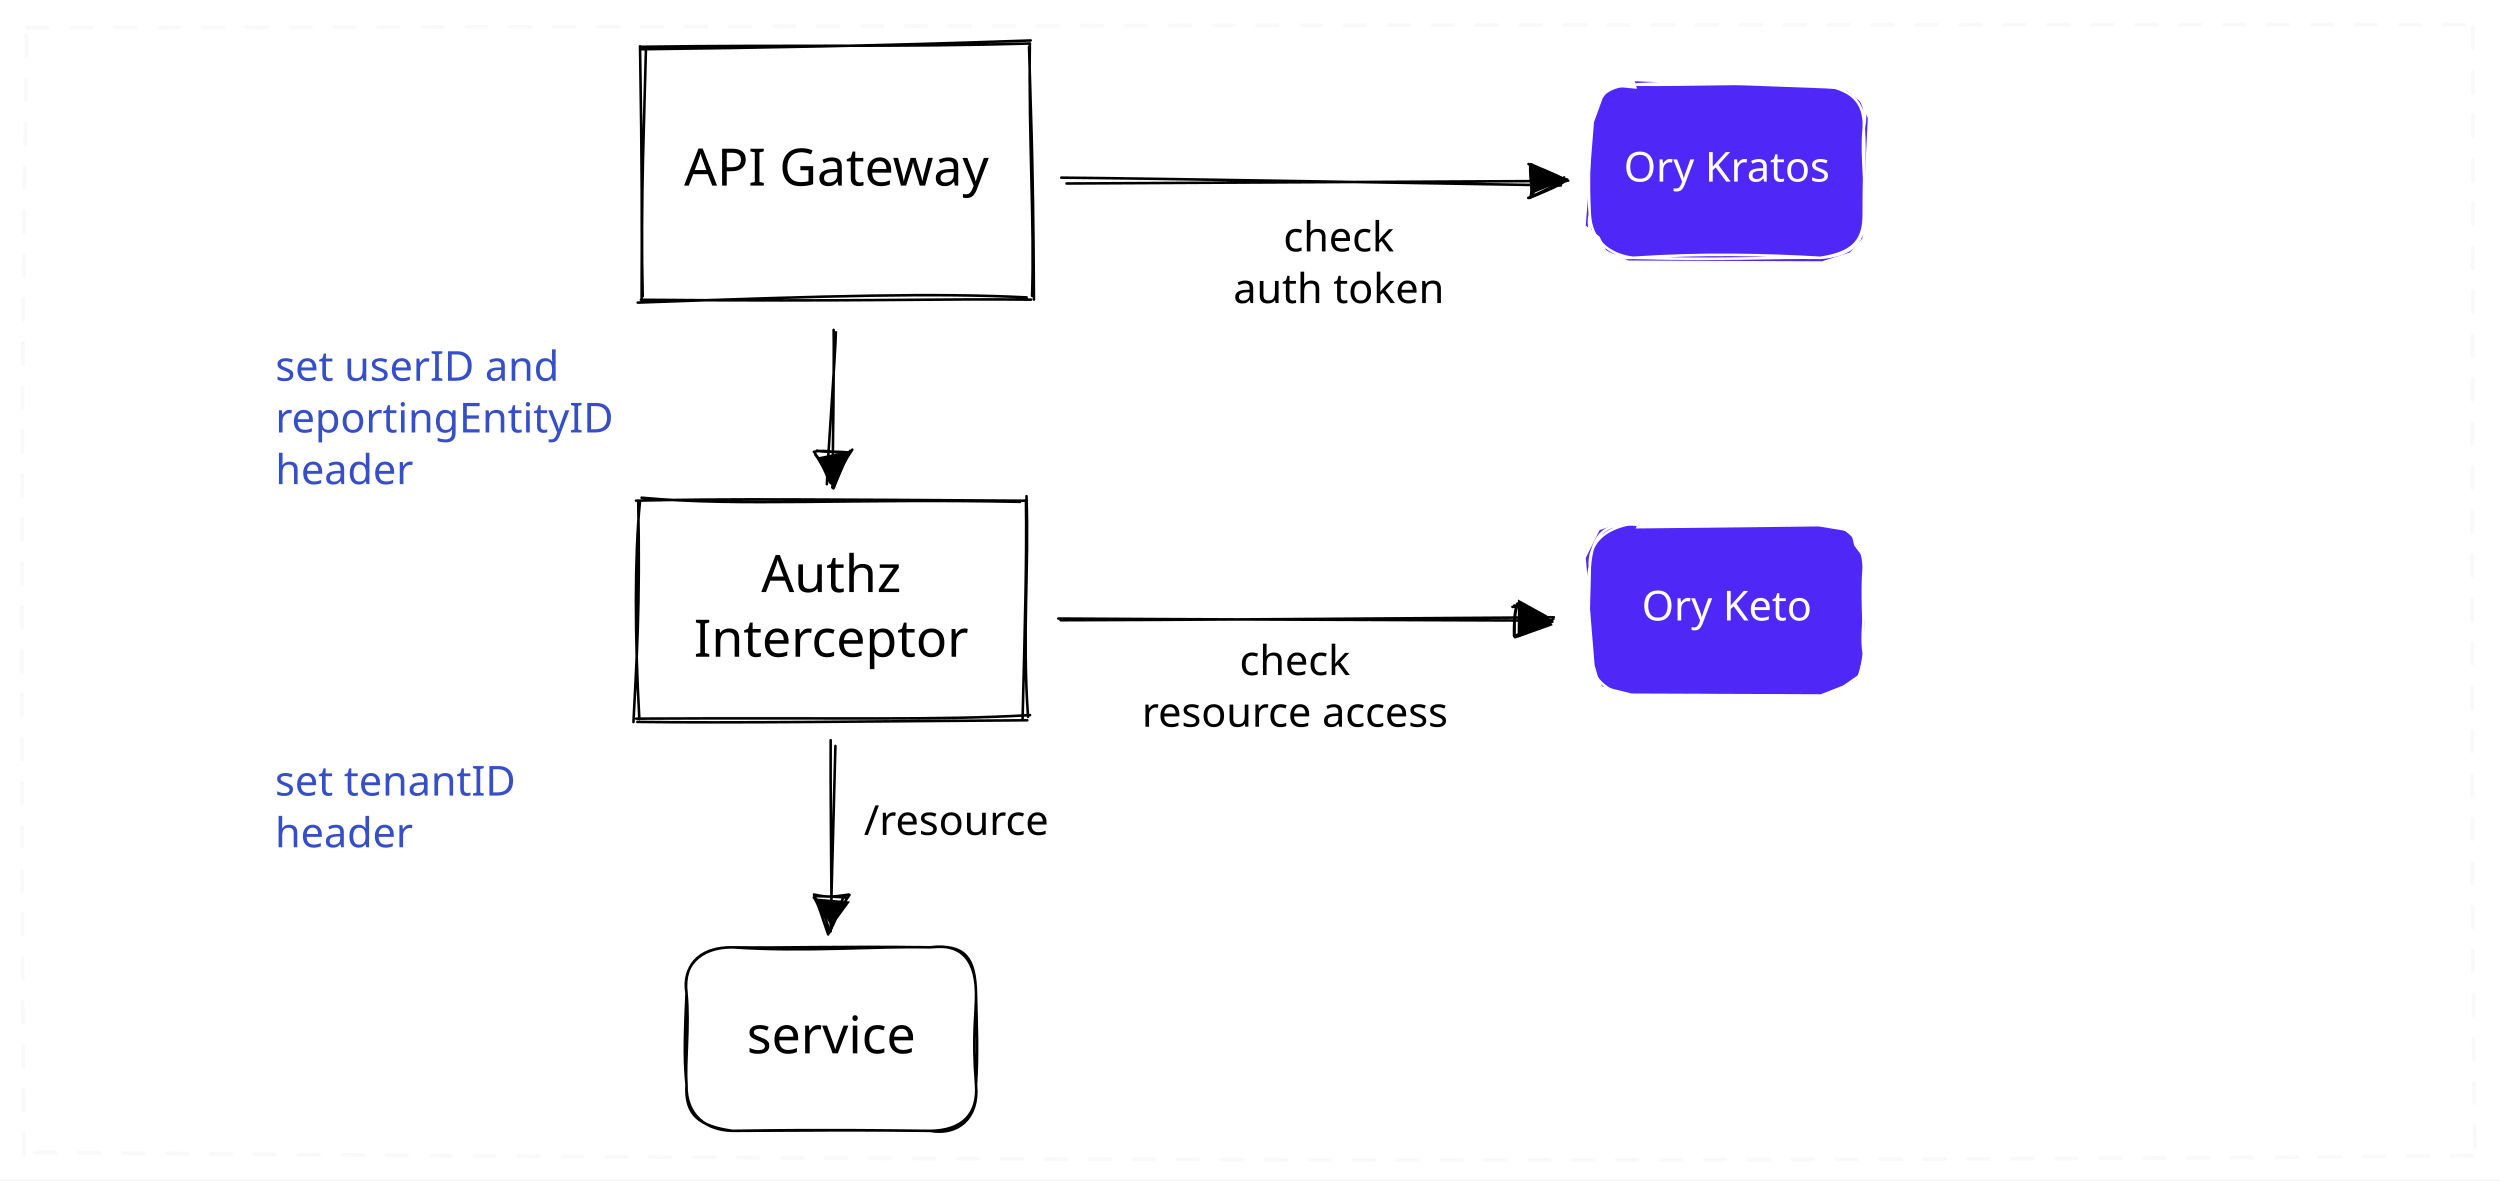
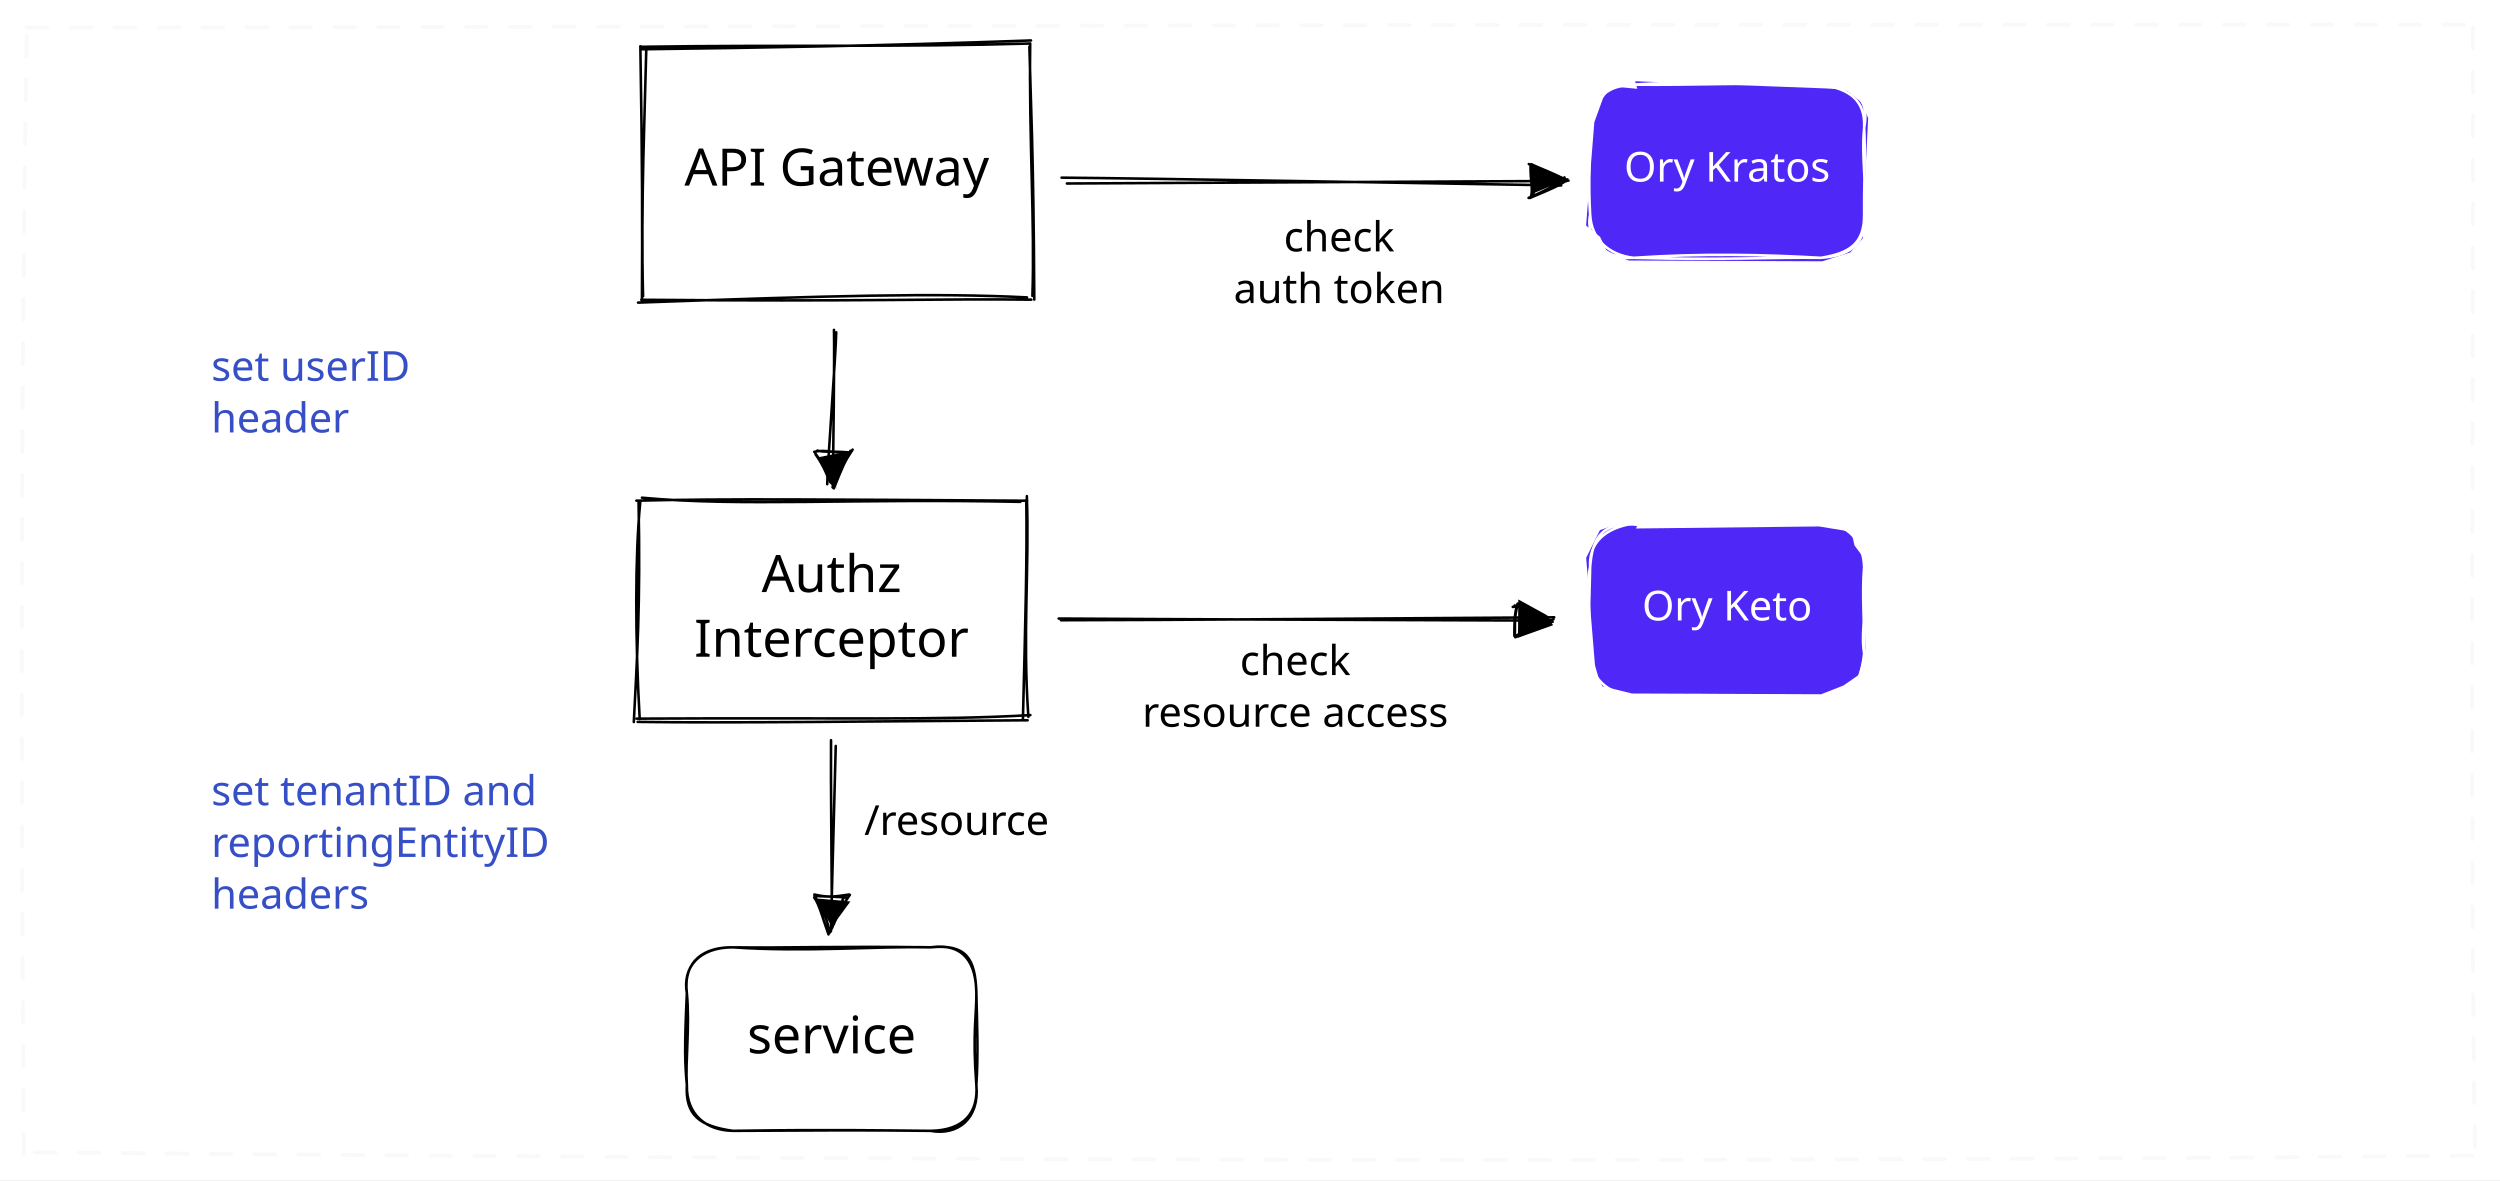
<svg xmlns="http://www.w3.org/2000/svg" version="1.1" viewBox="0 0 967.184 456.531" width="1934.367" height="913.063">
  
-   eyJ2ZXJzaW9uIjoiMSIsImVuY29kaW5nIjoiYnN0cmluZyIsImNvbXByZXNzZWQiOnRydWUsImVuY29kZWQiOiJ4nN1cXGtX2lpcdTAwMTP+7q9g+X6t6b5fzjfUXtDWS73Vvj2rK0KAXGIkNFx0onb1v59JRFx1MDAxMsiFgECxOacq2TvZk73nmXlm9oRfW5XKdvDQt7b/qWxb93Wzazc8c7j9Jjx/Z3m+7TrQRKLPvjvw6lHPdlx1MDAxMPT9f96+Nft9o2VcdTAwMDc3rtsx6m7v6TKra/UsJ/Ch4//hc6XyK/qZXHUwMDE4yLPqgem0ulZ0QdSUXHUwMDE4i0g6ffrIdaKBsVx1MDAxNFx1MDAxMlx1MDAxMaW0XHUwMDFl97D9fVx1MDAxODCwXHUwMDFh0Nw0u75cdTAwMTW3hKe2ZePqcr89QN5+k397j9m71u3Ft3jcpt3tnlx1MDAwNVx1MDAwZt1ILt+Fx4/b/MBzO9aV3Vxi2uHYU+fHVzVMv20lLvPcQavtWL4/cZHbN+t28Fx1MDAxMJ5DaHz2aVx1MDAxNv6pxGfuwymQ1EBcblx1MDAwYsRcdTAwMTCiXHUwMDFhXHQqxs3hXHJcYtVcdTAwMDZjXHUwMDFjIUlcdCNYXHQ2Jdqe23W9ULT/NXX4XyzbjVnvtEBAp5HoXHUwMDEzXHUwMDFkcZ/h6IE1k1x1MDAwNlaUayqZhkOOe7Qtu9VcdTAwMGWgXHUwMDBio8LgXHUwMDE0XHUwMDEzkCU6cNzHt6IlwZJcdTAwMTB4YI75uCVcdTAwMWO/X2tE+vHv9KS2Ta8/mrttP/yQkD1cdTAwMTT7XUK54otcdTAwMDf9hvmkXHUwMDAyWEhOtIJJQ5yM27u204FGZ9DtxufceifWmujs7zdcdTAwMGLoK2YyT12V5lRcbsp5aW3t8svDk4PeXHUwMDAxPI5/0PHrt+f7XHUwMDBmXHUwMDE3OdraNuvtgWfNra9TWv5ydeVcdTAwMThcdTAwMWJYXGIkXHUwMDA1/MBcXFx1MDAxMD6prkxcdTAwMTiSw8Gw1qCukueq65NcdTAwMTZcdTAwMTWqa+CZjt83PVCCtMpijtNKqlVKKTmhXHUwMDAwLqbo8pVy1Fx1MDAxMGvRhCZcdTAwMDXWfSx2Yt3PrE9H1Vx1MDAwZdNnV++vT2qDvVx1MDAxZjuPXHUwMDA3XHUwMDE32+N+v99k3/bpYlGTtnMyOKH8+uzW4110/dg9nVx1MDAxY+V5fNPz3GHZ+9qff3pXnUebf+5cXLXOL6tnPf5wXe6+o79cblx1MDAxMFxualx1MDAwMmuwLIROzGtcdTAwMTKchOSBk3GBKeFcXJZcdTAwMDZn9lwibTw4lSGS4JzEpqJcdTAwMDZZXHUwMDEzNlx1MDAxM15sjM2EqVx1MDAxOGFTUyxcdTAwMTWlXGYvXHUwMDFmmsvUxnjVXSc4s1x1MDAxZsOJJ2ji7HuzZ3dcdTAwMWYmXHUwMDE2LlJTkLR6Uqt8XHUwMDAwXHSG5kNyQn1cdTAwMGJcdTAwMDaOeI6auKTatVuhNm/X4VEsb0LRXHUwMDAzXHUwMDFiSNu4Q89uNJJuqlx1MDAwZXKYcE+vVsa9uJ7dslx1MDAxZLN7niHm4lx1MDAwZZJQlIdBrIFcdTAwMWVoLVx1MDAxMmZ7XHUwMDE2XGK/tXT30Vxmflxc7l1cdTAwMWa6d7WeeLh1r5bK55ZcdTAwMGVBJZWBKVXAkrRcdTAwMTQpXGJcblx1MDAwMjRLXHUwMDAzjdBsXHUwMDA2XHUwMDA0p5laXHUwMDE2m2NNopoqXHUwMDAzfihcdTAwMDN+XCLN1zBiQigmXHUwMDE2wF8kydJd4+HFsSXe1T9cXPrDr3c/a/en3ctjvVx1MDAwNte4MS5Msjz4XHUwMDAwgVFKXGJa3oVlT+Zmo0eJXCL0KG6I1aNHozR4XHUwMDEy5n5cZlx1MDAxZYKBVii0XHUwMDAyXrlq54XFxNlcdTAwMDLndew9VFx1MDAwZT0zcP1s38Umrlia75ph+Kd9V0LKQtg9wT5cdTAwMDN3PGEwp92W4FpAkCnLpyGKXHLRRlx1MDAwMk9IamiGmZBcdTAwMDCyNHPUylCCXHUwMDEx8N+UXHUwMDAy/tiLmGO+29LMQFwiXGbYXHUwMDE4TWB7XGZCbFxiiimn0MgoIVxmpT2aXHUwMDA2XHUwMDEzKSXDK/Bos0CJXHUwMDE3XHUwMDAxpVx1MDAxZphesGs7XHLbaUFj7NWeM2tluFxcXHUwMDA04/oglFx1MDAxMlx1MDAxOYhJxbTGXHUwMDFhUa6wXHUwMDEyKtGrZfYjy2VIycNcXFx1MDAxM+GjtrFj3bacxmxxiuGZXHUwMDEwZ1x1MDAwN1x1MDAxOZhcdTAwMDPtg5EkR1x1MDAxOGJcdTAwMTKcIVx1MDAwZnSiSIW5p7Q8XdNcdTAwMGb23F7PXHUwMDBlYMZPXFzbXHSmZzaawmqI7LZlNqZb4XmSbVx1MDAxMLbYU+S1XHUwMDFm3nSSs8R/VWKcRFx1MDAxZsZ///sms3e2XG5HLSnlje+1lfw9f9ibn0KliDFGXHUwMDExKU+5XHUwMDFmm8OL29PPd8RcdTAwMTe1XvX86KYzXHUwMDFj5sW9XHUwMDFiYrtkmJjEmmuSZbsoJoZcdTAwMDBcdTAwMGJcdTAwMWXmgF5cdTAwMWX15touXHUwMDE1u4c4Y5pcIlxynGBcdTAwMGUqkMhcIq6NMyxknlx1MDAxNuJcZvW2Ve98d8xB0K5cdTAwMDTwXHUwMDE4TiZ1oItSh8Dt5/GGiUeaJlx0abFcbuFWXHUwMDE45tJE0D7N08HMwXQn0o2zINe7wodfj05cdTAwMWHtM3fvkir3yHdcdTAwMDdcdTAwMGY5kNucVFx1MDAxM9KG4IhxnJlcdTAwMDdmhFx1MDAxYcDh2XJQNyNcdTAwMGacwddVKtdEkNBcdTAwMWPDz1x1MDAxNWBvbMkzotJcdTAwMWXr3dPao3fsdlxctG9/Od5H5ll2VFx1MDAxYVx1MDAwMWjcsO488KzYPPtBSop72Vx1MDAwNNfHlHlxWbv5qINq7ePVafBcInFfnLYuvC/evcJXNW1/wLfX3/rEw137erDUXFzCPPZ4IV5AXHUwMDE0nj77bKOohqBGz0NcdTAwMGKKtXhTbVx1MDAxNJFAP1x1MDAxMzZq0kQxZPA1mSicXHUwMDExzfBcdTAwMTQ7kJJcYlx1MDAwNuT9XHUwMDBmZFx1MDAxNF7KXHUwMDBl5kiHg/99/O7UQi9ft/qB62XSXHUwMDAzRieuXFxaZmGGs01lxdPSvoA1UJ6HyFA7MShcIi6fZdj/0TBbjS/Vjy27uVP72mg/npOdzWbqxclxRrGhpYrmYVx1MDAwM5Ljilx1MDAxM6EhSl5bcvxpWd9ZlmCNzz8uO1+OXHUwMDBlmkfkXu/Va6+RL2Q/yOr5wivwv1iBXHUwMDAzXHUwMDE2gIHyQUKxWmwm2jUvQjvnXHUwMDA2Wz3aJUmDPSOZz0FcdTAwMTL4x/X8YP/TrnfOZL5cdTAwMTW4a03lz3BTman8UMZCzOUn8ml+MkxcYqEwZaw86Iqt0EaCTkhiUFxu5Fx1MDAxZbCVToYxoVxmIVx1MDAwNSBOXHUwMDAz1SSY5FdcdTAwMTO+LJFcdTAwMGZCgP17rlx1MDAxNcwo1EJcdTAwMDZSSGnNYEU4QZKiVOVcdTAwMTZccjHCXHUwMDEwWVx1MDAwMJObnMsvZqCViVxcvqRcdTAwMTCnMSkxLFx1MDAxOKxbotModU7CXHJRXHUwMDE2lWWO2uZM5Vx1MDAxN8OzMpHKR1pcdE7DXHUwMDEwhUpcYiFcdTAwMTFJy0Nccia4XCJcYlx1MDAwNFx1MDAwMpGVXHUwMDEyKaleXUI/R5Wjq9NKXHUwMDFj328r+Xtu8pDYbpy2Y5hoyjFS5StNm4Mju1q9/3Ry9djZ9dqH4uHH4HLD7ZjWXHUwMDA250ixzKQ+k8JcdTAwMTBcdTAwMTgjQmZWXHUwMDAyvMiOkVJZfVx1MDAxY+6JSsb/RFx1MDAxZNua0/qV745nPb1cdTAwMWJQMev18CGyyMSfSe5nXGK3XHUwMDE4i4ClzEVcdTAwMWZcdTAwMDJGizWfo867OEe5kejjilx1MDAxYpRhQoAlXHUwMDAwVdCTyX3KpVx1MDAwMcR91Vtq2ICBw0rVsPBJQrCUQeU5WFx0jGUoQzSSSGFTSqmkXHUwMDA2iP5dLKJ0RUDot8FtgWtcIlx1MDAwMlx1MDAxNoyAm1wi4KGzXFw3XHUwMDEygi1eXHUwMDE0UJrXhFx1MDAxMlx1MDAxMSyVXHUwMDA2XHUwMDFmJjBcdTAwMTGUoXRRXHUwMDAwXHUwMDA3nlxuXHUwMDAxWUQj4GD0tVx1MDAxM4mdfHVcdTAwMGWPlFwiz0kkXG5cdTAwMTOPXFzn2jNcdTAwMDLoIDBs+a1cdTAwMDA2qO7yg529fbwjXHUwMDBmP5/3+7uafdn8rYAw8JFSg5NOb1x1MDAwNXDNXHJN48JCNSXXMndcdTAwMDIyjJhMzMNzcSFGsGhqfZW5o1x1MDAxN+ja5oHz0/p4abdcdTAwMWJ7N8eDKt17ZJuYfFxcqbivZ7NyVlx1MDAwZTZ7gkqK+1x1MDAxN+yBcpFb11x0XHUwMDFjXHUwMDBmYlxmSstcdTAwMWK+Ym3bVMPHUYHhXHUwMDEzWK3J8MV1iEUvXHUwMDA0YaVcdTAwMTGhiKJXWCBVflx1MDAwYtS3vDu7biUnc+VvXHUwMDAzzfDa0/HUs4iFqMuNn1xiz31cdTAwMTNcdTAwMGZDTM9cdMOsPO6K7dCm4lx1MDAwZVwiKMwlZcBicUi7J1x0XHUwMDA3XHUwMDE2XHUwMDA2ZzBcdTAwMTFk5YTDoERcdTAwMTOJpGSUaYiEMipcdTAwMTEkMVx1MDAxOFx1MDAwNHM6WXQ9XHUwMDAypFwiVCMl2V9cdTAwMTY9zVx1MDAxNauEpdRcbmInXHUwMDAyq1x1MDAwNlx1MDAxMbFiiX5PwYoyXlROXYzN6chcdPg6kkgo+D/KsKakXHUwMDExRm5K+PXFTHnaXHUwMDFiXHUwMDFlXHS9je+0lfw9L18oTPxoSiRVpPxcdTAwMGJYvUHrk6hcdTAwMWXeXuvO17vjNm41zlrvNzzxXHUwMDAzkVx1MDAxMGKKIVx1MDAwMH34xVxuU2aLKoOxuJb6RWYrf8s2693hdLGUhuiIXCL9V+dcXN8+5zOXu2W7aJY1XHUwMDE2ZyF0XHSWjy5KgVx1MDAxOFxizcqjq6/ZzUF7eHpx90mekVx1MDAxYnk7ZHS42eiiQoPFklx1MDAwMmtBXCJ0TeZVOaFcdTAwMDahXHUwMDA0YyF0MbyoYM26LIaXXCJ1ja1cZkaAym1qKEa4Xk29dNGXuWBcYr312lx1MDAwMOZbQSWwXHUwMDFjXHUwMDEzXFzx/ncndGtWdj1i3o5G12pcdTAwMDYrQFqmXFyLgU7l5/4wXHUwMDAzXHUwMDA2ylx1MDAxNSq/l/HhtGPe85rfutr5SchcdTAwMDfvx1x1MDAxOf+y4XtcdTAwMTkh6Fx1MDAwNFx1MDAxMVx1MDAxY1x1MDAxZVRmgI5cbmJITlx1MDAwNcJIhl+wJFdcdTAwMDM6mvGNSlwio1x1MDAwZYlcdTAwMDDhlnTd36C0ftBcciDCrO1XTKdcdTAwMTFu2vVdwI3TeudcdTAwMDSwqjOQyNePxHLCPsFza8Rmt81+/yyAeVx1MDAxZVx1MDAxM39YSrsxmqx4yO0721x1MDAxYe7mf1XX1lxi8iG2rHAhf/3e+v1cdTAwMWZcdTAwMDNLL1x1MDAxZCJ9
+   eyJ2ZXJzaW9uIjoiMSIsImVuY29kaW5nIjoiYnN0cmluZyIsImNvbXByZXNzZWQiOnRydWUsImVuY29kZWQiOiJ4nN1cXGtX2lpcdTAwMTP+7q9g+X6t6b5fzjfUXtDWS1WofXtWV4RcdTAwMDBcdTAwMTFIaFx1MDAxMrx19b+fSURcdTAwMTLIhYBgsTmnKtk72ZO955l5ZvaEX1uVynZwP7S2/6lsW3dNs2+3PPN2+014/sbyfNt1oIlEn3135DWjnt0gXHUwMDE4+v+8fWtcdTAwMGWHRsdcdTAwMGWuXFy3ZzTdweNlVt9cdTAwMWFYTuBDx//D50rlV/QzMZBnNVx1MDAwM9Pp9K3ogqgpMVx1MDAxNlFq9vSR60RcdTAwMDMzwbnEQtNJXHUwMDA329+H8Vx1MDAwMqtcdTAwMDWtbbPvW3FLeGpbtlx1MDAxYfX97lxieftt/u09Zu8611x1MDAxN9/iYdt2v39cdTAwMTbc9yOxfFx1MDAxN54+bvNcdTAwMDPP7VlccrtcdTAwMTV0oVx1MDAxNc+cn1xc1TL9rpW4zHNHna5j+f7URe7QbNrBfXhcdTAwMGWhydnHSfinXHUwMDEyn7lcdTAwMGJnQFx1MDAxMkMzJTXmiGokqJg0hzcgVFx1MDAxYoxxhCQljGAl2Ixoe27f9ULR/tfW4X+xbFdms9dcdTAwMDFcdTAwMDGdVqJPdMR9bsdcdTAwMGasmTSwolxcU8k0XHUwMDFjctKja9mdblx1MDAxMC5cdTAwMDdcdTAwMTVcdTAwMDanmIAs0YHjPr5cdTAwMTUtXHSWhMBcdTAwMDNzzCct4fjDWitSj39nJ7VresPx3G374YeE7KHY71x1MDAxMrpcdTAwMTVfPFx1MDAxYbbMR1x1MDAxNcBCclxu42mQiUza+7bTg0Zn1O/H59xmL9aa6OzvN0uoK2YyT1uV5lRcbsp5aW3t8/rhycHgXHUwMDAwXHUwMDFlxz/o+c3r8/37i1x1MDAxY23tms3uyLNcdTAwMTbW11x1MDAxOS1/vrpyjFxyLFx1MDAwNJJcdTAwMDJ+YC5cYp9WVyZcZsnhYFhrUFfJc9X1UYtcbtU18EzHXHUwMDFmmlx1MDAxZShBWmUxx2kl1SqllJxQgVx1MDAxOFN09Uo5boi1aEqTXHUwMDAy6y5cdTAwMTY7se5n1qejao/ps8b7y5PaaO/HzsPBxfak3+832bd9vFjUpO2cjE4ovzy79nhcdTAwMWZdPvRPp0d5XHUwMDFh3/Q897bsfe3PP71G78Hmn3uNznm9ejbg95fl7jv+K1x1MDAwZqFEK1BcdTAwMTNYg1UhdGpek+AkJFx1MDAwZpyMXHUwMDBiTFx0uJPS4MxepI1cdTAwMDenMkRcdTAwMTKc09hU1CAvhM2EXHUwMDE3m2AzYSrG2NRcdTAwMTRLRSnDq4fmKrUxXnXXXHTO7Idw4lx0mjr73lx1MDAxY9j9+6mFi9RcdTAwMTQkrZ7UKlx1MDAxZkCCW/M+OaG+XHUwMDA1XHUwMDAzh3fCauqSat/uhNq83YRHsbwpRVx1MDAwZmzgbJNcdTAwMGVcdTAwMDO71Uq6qSbIYcI9vVpcdTAwMTn34np2x3bM/nmGmMs7SEJRXHUwMDFlXHUwMDA2sVx1MDAwNnqgtUiY7Xkg/NbR/Vx1MDAwNzP4Ud+7PHRvalx1MDAwM3F/7TZWyudWXHUwMDBlQSWVgSlVwJK0XHUwMDE0KVxiXG5cdTAwMDI0S1x1MDAwM43QbFx1MDAwZVx1MDAwNGeZWlx1MDAxNptjbaLaKlx1MDAwM34oXHUwMDAzflwizdcwYkIoJpbAXyTJyl3j4cWxJd41P9T92683P2t3p/36sX5cdTAwMDHXuDEuTLI8+Fx1MDAwMIFRSlxiWt6FZU/mZqNHiVwi9ChuiPWjR6M0eFx1MDAxMuZ+XHUwMDAyXHUwMDFlgoFWKLRcdTAwMDZeuW7nhcXU2Vx1MDAwMud17N1XXHUwMDBlPTNw/WzfxaauWJnvmmP4Z31XQspC2D3CPlx1MDAwM3c8YTBn3ZbgWmilpS5ccrxiQ7SRwFx1MDAxM5JcdTAwMWGaYSYkgCzNXHUwMDFjtTKUYFx1MDAwNPw3pYA/9izmmO+2NDOQXGJcdTAwMDM2Rlx1MDAxM9iegFx1MDAxMFx1MDAxYoJiyik0MkpcYkNpj6bBRErJ8Fx1MDAxYTzaPFDiZUDpXHUwMDA3plx1MDAxN+zaTst2OtBcdTAwMTh7tafEWlx1MDAxOS5cdTAwMTfBuDlcbqVEXHUwMDA2YlIxrbFGlCushEr06pjDyHJcdTAwMTlS8jDXRPi4beJYty2nNV+cYngmxNlBXHUwMDA25kD7YCTJXHUwMDExhphcdTAwMDRnyFx1MDAwM50oUmHuKS1P3/SDPXcwsFx1MDAwM5jxXHUwMDEz13aC2ZmNprBcdTAwMWFcIrtrma3ZVnieZFx1MDAxYoQt9lxmeVx1MDAxZIY3neYs8V+VXHUwMDE4J9GHyd//vsnsna3CUUtKeeN7bSV/L1x1MDAxZfbS2bNcdTAwMTPbRVx1MDAxMWOMXCJSnnI/tG8vrk8/31x1MDAxMF/UXHUwMDA21fOjq97tbV7cuyG2S4aJSay5Jlm2i2JiXGKw4GFcdTAwMGXo+VFvru1SsXuIM6Yp0sBcdOagXHUwMDAyiSzii3GGpczTUpyh2bWave+OOVxuupVcdTAwMDBcdTAwMWXDyaRcdTAwMGV0WepcdTAwMTC4wzzeMPVIsyQhLVYh3Fxuw1xcivN3LcDMwXSr8rtcdTAwMTaDXHUwMDA2Pvx6dNLqnrl7darcI99cdTAwMWTd50Buc1JNSFx1MDAxYoIjxnFmXHUwMDFlmFx1MDAxMWpcdTAwMDCHZ6tB3Zw8cFx1MDAwNl9XqVxcXHUwMDEzQUJzXGY/14C9iSXPiEpcdTAwMDdscEdrXHUwMDBm3rHbc9G+/eV4XHUwMDFmmWfZUWlcdTAwMDSgScNL54HnxebZXHUwMDBmUlLcelx1MDAxYlxcXHUwMDFmU+ZFvXb1UVx1MDAwN9Xax8Zp8Cxxn522Lrwv3m3gRk3bXHUwMDFm8PXltyHxcN++XHUwMDFjrTSXsIg9XopcdTAwMTdcdTAwMTCFZ88+2SiqIajRi9CCYi3eVFx1MDAxYkUk0M+EjZo2UVxmXHUwMDE5/IVMXHUwMDE0zohmeIpcdTAwMWRISVx1MDAwNFx1MDAwM/L+XHUwMDA3Mlxuz2VcdTAwMDdcdTAwMGKkw8H/Pnx3aqGXb1rDwPUy6Vx1MDAwMaNTV64sszDH2aay4mlpn8FcdTAwMWEoz0NkqJ1cdTAwMThcdTAwMTRcdTAwMTGXzzLs/2iZndaX6seO3d6pfW11XHUwMDFmzsnOZjP14uQ4o9jQUkXzsFx1MDAwMclxxYnQXHUwMDEwJb9YcvxxWd9ZlmCtzz/qvS9HXHUwMDA37SNyp/eatdfIXHUwMDE3slx1MDAxZmT9fOFcdTAwMTX4X6zAXHUwMDAxXHUwMDBiwED5IKFYLTZcdTAwMTPtmlx1MDAxN6Gdc4OtXHUwMDFm7ZKkwZ6RzOcgXHT843pxsP9p17tgMt9cbtxcdTAwMTdN5c9xU5mp/FDGQszlJ/JpfjJMXGKhMGWsPOiKrdBGgk5IYlBcbuRcdTAwMWWwlU6GMaFcZiFcdTAwMDUgTlx1MDAwM9UkmORXXHUwMDEzPi+RXHUwMDBmQoD9e6pcdTAwMTXMKNRCXHUwMDA2UkhpzWBFOEGSolTlXHUwMDE2XHIxwlx1MDAxMFlcdTAwMDKTm5zLL2aglalcXL6kXHUwMDEwpzEpMSxcdTAwMTisW6LTOHVOwlxyUVx1MDAxNpVljttcdTAwMTZM5Vx1MDAxN8OzMpXKR1pcdE7DXHUwMDEwhUpcYiHjmstYXHUwMDFlajDBXHUwMDE1QSBcdTAwMTCIrJRISfXqXHUwMDEy+jmqXHUwMDFjXZ1W4vh+W8nfXHUwMDBik4fEduOsXHUwMDFkw0RTjpEqX2naXHUwMDFlXHUwMDFk2dXq3aeTxkNv1+tcdTAwMWWK+1x1MDAxZqP6htsxrVxyzpFimUl9JoUhMEaEzK1cdTAwMDR4llx1MDAxZCOlsvo43Fx1MDAxM5WM/4k6tlx1MDAxN07rV747nvX4akDFbDbDh8hcIlx1MDAxM38muZ8h3HIsXHUwMDAyljJcdTAwMTd9XGJcdTAwMTgt1nyBOu/iXHUwMDFj5UaijytuUIZcdFx1MDAwMZZcdTAwMDBUQU8n9ymXXHUwMDA2XHUwMDEw93VvqWFcdTAwMDNcdTAwMDZcdTAwMGUrVcPCJ1x0wVJcdTAwMDaV52AlMJahXGbRSFwihU0pZfhyXHUwMDA1/ctYROmKgNBvg9tcdTAwMDLXRFx1MDAwNCxcdTAwMThcdTAwMDE3RcBDZ7luJFx1MDAwNFu+KKA0r1x0JVwiWCpccj5MYFwiKEPpolx1MDAwMFx1MDAwZTxcdTAwMTVcdTAwMDKyiEbAwehrJ1x1MDAxMjv56lx1MDAxY1x1MDAxZSlFXpBIXHUwMDE0Jlx1MDAxZbnOtWdcdTAwMDTQQWDY8ltcdTAwMDFsVN3lXHUwMDA3O3v7eEdcdTAwMWV+Plx1MDAxZlx1MDAwZXc1+7L5W1x1MDAwMWHgI6VcdTAwMDYnnd5cbuCaXHUwMDFimsaFhWpGrlXuXHUwMDA0ZFx1MDAxODGZmIen4kKMYNHUy1Xmjl+g65pcdTAwMDfOT+tj3e629q6OR1W698A2Mfm4VnFfz2blvFx1MDAxY2z2XHUwMDA0lVx1MDAxNPcv2Fx1MDAwM+VcIreuXHUwMDEzOFx1MDAxZcRcdTAwMTiUljd8xdq2qYaPo1x1MDAwMsMnsHohw1x1MDAxN9chXHUwMDE2vVx1MDAxMISVRoRcIopeYYFU+S1Q3/Ju7KaVnMy1v1xyNMdrz8ZTT1wiXHUwMDE2oi43flwiPPdNPFxmMT0nXGaz8rgrtkObijuIoDCXlFx1MDAwMYvFIe2eJlx1MDAxY1hcdTAwMTicwUSQtVx1MDAxM1x1MDAwZYNcdTAwMTJNJJKSUaYhXHUwMDEyyqhEkMRgXHUwMDEwzOlk0fVcdTAwMTiQilCNlGR/WfS0UKxcdTAwMTKWUiuInVxirFx1MDAxYUTEiiX6PVx1MDAwNivKeFY5dTE2ZyMn4OtIXCKh4P8ow5qSRlx1MDAxOLkp4ddcdTAwMTcz5WlveCT0Nr7TVvL3onyhMPGjKZFUkfIvYFxyRp1Ponp4fal7X2+Ou7jTOuu83/DEXHUwMDBmREKIKYZcdTAwMDD0KlTpabNFlcFYXFxL/Syzlb9lm/XucLpYSkN0RJH+q3Oub5/ymavdsl02y1x1MDAxYYuzXHUwMDE0uqTIrZqGlVx1MDAxNIppicrXP1xyNbs66N6eXtx8kmfkSl7fMnq72eiijIXvXCIoqugjuqbzqpxcYkMrgrFcdTAwMTC6XHUwMDE4XlSwdlNcdTAwMTbDS5GmxlZcdTAwMDYj4Fx1MDAxOSlcYpHe1FCMcL2eeumCL3NcdTAwMTHgSFx1MDAxM5WR61x1MDAwNphvXHUwMDA1lcByTHDF+1x1MDAxNdNpRVtcYkNcdTAwMTfw4nTeOVx1MDAwMSxsbf+7XHUwMDEzujvQ10xcdTAwMTDyXHUwMDFjXHUwMDEw9q12sFx1MDAwNlxiLibwUjBcdTAwMTU6n71cdTAwMGKgXHUwMDFmmCa/XHUwMDFmaFx1MDAxZUw/nPbMO17zO42dn4R88H6c8S9cdTAwMWK++zFcdTAwMDemVFx1MDAxMFx1MDAwM3RVIIxk+JVMci0wzXpcdTAwMGI5Y+tcdTAwMTFCXGKqJX3hr1xcXHUwMDEyjHK2yFcuPVx1MDAxZqUjXGJJY9VeaNdxjVCckepcdTAwMTFvW2NCu21cdTAwMGWHZ1x1MDAwMczchPvD4tit8ePH996+sa3b3fxv69pcdTAwMWFjOFx1MDAwNItcdTAwMTUuza/fW7//XHUwMDAzXFx+L90ifQ==
  <defs>
    <style>
      @font-face {
        font-family: "Virgil";
        src: url("https://unpkg.com/@excalidraw/excalidraw@0.13.0/dist/excalidraw-assets/Virgil.woff2");
      }
      @font-face {
        font-family: "Cascadia";
        src: url("https://unpkg.com/@excalidraw/excalidraw@0.13.0/dist/excalidraw-assets/Cascadia.woff2");
      }
    </style>
  </defs>
  <rect x="0" y="0" width="967.184" height="456.531" fill="#ffffff" />
  <g stroke-linecap="round" transform="translate(10 10) rotate(0 473.5918 218.2656)">
    <path d="M-1.08 0.07 L945.79 0.33 L947.7 435.9 L-1 435.68" stroke="none" stroke-width="0" fill="#ffffff" />
    <path d="M0.32 0.71 C239.41 0.5, 480.11 -0.66, 947.71 -0.48 M946.72 0.75 C946.87 153.18, 945.55 305.3, 947.5 435.74 M946.45 437.09 C655.22 439.76, 363.94 439.1, -0.11 435.77 M-0.79 436.69 C-1.97 285.96, -2.01 135.33, 0.42 -0.22" stroke="#f9f9f9" stroke-width="1.5" fill="none" stroke-dasharray="8 9" />
  </g>
-   <g stroke-linecap="round" transform="translate(248.0845 17.31055) rotate(0 75.5 49)">
+   <g stroke-linecap="round" transform="translate(248.2173 17.31055) rotate(0 75.5 49)">
    <path d="M0.05 1.75 C45.42 1.17, 91.51 0.45, 150.65 -1.66 M-0.06 0.79 C52.1 0, 102.31 0.95, 150.26 -0.47 M150.34 -0.52 C149.84 36.68, 152.15 69.69, 151.19 97.16 M150.02 0.8 C150.47 20.13, 151.66 41.04, 151.92 98.58 M149.08 97.74 C113.54 95.97, 74.22 97.06, -1.36 99.76 M150.78 98.62 C117.22 98.17, 83.93 99.42, -0.13 98.66 M0.57 97.28 C-0.35 61.31, 1.37 23.18, 1.82 1.46 M0.13 98.91 C0.28 71.18, 0.3 45.6, -0.48 0.59" stroke="#000000" stroke-width="1" fill="none" />
  </g>
-   <g transform="translate(255.5845 53.81055) rotate(0 68 12.5)">
+   <g transform="translate(255.7173 53.81055) rotate(0 68 12.5)">
    <text x="68" y="18" font-family="Virgil, Segoe UI Emoji" font-size="20px" fill="#000000" text-anchor="middle" style="white-space: pre;" direction="ltr">API Gateway</text>
  </g>
-   <g stroke-linecap="round" transform="translate(615.0522 32.74414) rotate(0 53 33.5)">
+   <g stroke-linecap="round" transform="translate(615.1851 32.74414) rotate(0 53 33.5)">
    <path d="M17.42 -1.31 L91.07 1.46 L98.9 1.92 L104.96 6.81 L107.55 12.96 L105.67 50.42 L105.45 59.5 L100.64 64.9 L89.8 68.34 L15.04 68.04 L6.78 65.13 L3.83 58.87 L-1.57 54.51 L1.62 14.53 L4.95 5.34 L8.04 0.67 L18.24 1.61" stroke="none" stroke-width="0" fill="#4f28f8" />
    <path d="M16.75 0 M16.75 0 C32.25 -1.08, 45.42 -0.82, 89.25 0 M16.75 0 C39.12 0.31, 62 -0.91, 89.25 0 M89.25 0 C100.32 1.59, 106.53 5.94, 106 16.75 M89.25 0 C102.69 0.68, 108.2 5.52, 106 16.75 M106 16.75 C104.88 28.39, 107.07 37.89, 106 50.25 M106 16.75 C106.59 26.33, 105.9 37.61, 106 50.25 M106 50.25 C107 62.93, 98.89 66.28, 89.25 67 M106 50.25 C106.1 61.54, 100.35 65.23, 89.25 67 M89.25 67 C67.87 65.78, 43.57 65.17, 16.75 67 M89.25 67 C70.27 66.73, 52.07 67.96, 16.75 67 M16.75 67 C7.39 65.87, 0.48 60.04, 0 50.25 M16.75 67 C5.6 67.82, -2 59.28, 0 50.25 M0 50.25 C-0.58 38.53, -2.17 24.64, 0 16.75 M0 50.25 C-0.73 37.98, -0.05 27.7, 0 16.75 M0 16.75 C1.63 3.84, 7.01 0.47, 16.75 0 M0 16.75 C-1.59 3.91, 5.74 -0.33, 16.75 0" stroke="#ffffff" stroke-width="1" fill="none" />
  </g>
-   <g transform="translate(623.0522 56.24414) rotate(0 45 10)">
+   <g transform="translate(623.1851 56.24414) rotate(0 45 10)">
    <text x="45" y="14" font-family="Virgil, Segoe UI Emoji" font-size="16px" fill="#ffffff" text-anchor="middle" style="white-space: pre;" direction="ltr">Ory Kratos</text>
  </g>
  <g stroke-linecap="round">
-     <g transform="translate(410.8599 69.41922) rotate(0 97.03076 0.8156767)">
+     <g transform="translate(410.9927 69.41922) rotate(0 97.03076 0.8156767)">
      <path d="M-0.29 -0.69 C31.91 -0.46, 160.71 1.82, 192.97 2.33 M1.76 1.57 C34.33 1.36, 162.77 0.77, 195.11 0.58" stroke="#000000" stroke-width="1" fill="none" />
    </g>
-     <g transform="translate(410.8599 69.41922) rotate(0 97.03076 0.8156767)">
+     <g transform="translate(410.9927 69.41922) rotate(0 97.03076 0.8156767)">
      <path d="M196.12 -0.45 L181.32 5.75 L182.35 -5.27 L194.97 -0.44" stroke="none" stroke-width="0" fill="#000000" fill-rule="evenodd" />
      <path d="M194.26 -0.78 C192.23 1.41, 188.48 3.64, 180.37 7.15 M195.33 0.12 C192.36 2.37, 189.93 3.35, 180.85 7.18 M182.27 6.2 C182.5 1.33, 182.32 -3.11, 181.66 -5.83 M181.34 6.55 C182.11 3.36, 181.07 0.99, 181.13 -5.38 M180.47 -5.95 C183.3 -4.96, 189.08 -1.33, 195.82 0.46 M181.37 -5.89 C185.78 -3.83, 189.45 -2.71, 194.43 0.05 M195.11 0.58 C195.11 0.58, 195.11 0.58, 195.11 0.58 M195.11 0.58 C195.11 0.58, 195.11 0.58, 195.11 0.58" stroke="#000000" stroke-width="1" fill="none" />
    </g>
  </g>
-   <g transform="translate(473.438 83.25195) rotate(0 44.5 20)">
+   <g transform="translate(473.5708 83.25195) rotate(0 44.5 20)">
    <text x="44.5" y="14" font-family="Virgil, Segoe UI Emoji" font-size="16px" fill="#000000" text-anchor="middle" style="white-space: pre;" direction="ltr">check</text>
    <text x="44.5" y="34" font-family="Virgil, Segoe UI Emoji" font-size="16px" fill="#000000" text-anchor="middle" style="white-space: pre;" direction="ltr">auth token</text>
  </g>
-   <g stroke-linecap="round" transform="translate(246.5688 193.5645) rotate(0 75 42.5)">
+   <g stroke-linecap="round" transform="translate(246.7017 193.5645) rotate(0 75 42.5)">
    <path d="M1.65 -1.02 C39.97 2.52, 82.49 -0.76, 148.04 0.59 M-0.5 0.13 C35.73 -0.72, 70.21 -0.33, 150.69 0.15 M150.56 -1.62 C151.57 26.17, 148.9 51.52, 151.15 83.76 M150.34 -0.18 C150.67 22.08, 150 45.94, 149.03 85.07 M151.92 83.09 C115.89 85.19, 79.61 84, -0.44 84.46 M150.85 85.09 C92.54 85.51, 33.81 86.22, 0 85.72 M-1.5 85.77 C-0.32 61.98, 1.19 41, 0.33 0.17 M0.78 84.58 C-0.99 53.29, -1.06 21.45, 0.99 0.82" stroke="#000000" stroke-width="1" fill="none" />
  </g>
-   <g transform="translate(264.0688 211.0645) rotate(0 57.5 25)">
+   <g transform="translate(264.2017 211.0645) rotate(0 57.5 25)">
    <text x="57.5" y="18" font-family="Virgil, Segoe UI Emoji" font-size="20px" fill="#000000" text-anchor="middle" style="white-space: pre;" direction="ltr">Authz</text>
    <text x="57.5" y="43" font-family="Virgil, Segoe UI Emoji" font-size="20px" fill="#000000" text-anchor="middle" style="white-space: pre;" direction="ltr">Interceptor</text>
  </g>
-   <g stroke-linecap="round" transform="translate(615.0522 202.5332) rotate(0 53 33.5)">
+   <g stroke-linecap="round" transform="translate(615.1851 202.5332) rotate(0 53 33.5)">
    <path d="M17.69 1.92 L88.58 1.14 L101.05 3.18 L102.28 8.51 L105.51 12.84 L106.5 48.33 L103.95 58.55 L97.99 62.67 L89.36 66.05 L16.19 65.76 L4.71 62.95 L3.38 60.1 L1.87 54.85 L-1.54 13.27 L3.79 2.55 L10.36 0.38 L18.2 1" stroke="none" stroke-width="0" fill="#4f28f8" />
    <path d="M16.75 0 M16.75 0 C41.33 -0.91, 62.75 -1.15, 89.25 0 M16.75 0 C32.93 -1.13, 50.58 -0.39, 89.25 0 M89.25 0 C100.79 -1.14, 106.42 7.22, 106 16.75 M89.25 0 C100.49 -0.13, 105.58 7.26, 106 16.75 M106 16.75 C108.15 27.02, 104.34 40.42, 106 50.25 M106 16.75 C105.1 27.27, 106.15 37.79, 106 50.25 M106 50.25 C106.66 63.2, 102.41 66.18, 89.25 67 M106 50.25 C104.7 62.9, 100.4 66.83, 89.25 67 M89.25 67 C66.72 67.02, 46.16 67.54, 16.75 67 M89.25 67 C61.7 66.62, 33.86 65.93, 16.75 67 M16.75 67 C7.22 67.22, -1.93 63.27, 0 50.25 M16.75 67 C6.4 65.64, -0.09 59.63, 0 50.25 M0 50.25 C-0.14 35.16, -1.62 23.63, 0 16.75 M0 50.25 C-0.94 36.72, -0.06 24.53, 0 16.75 M0 16.75 C0.86 6.14, 3.78 0.1, 16.75 0 M0 16.75 C-0.53 7.34, 5.88 1.69, 16.75 0" stroke="#ffffff" stroke-width="1" fill="none" />
  </g>
-   <g transform="translate(632.0522 226.0332) rotate(0 36 10)">
+   <g transform="translate(632.1851 226.0332) rotate(0 36 10)">
    <text x="36" y="14" font-family="Virgil, Segoe UI Emoji" font-size="16px" fill="#ffffff" text-anchor="middle" style="white-space: pre;" direction="ltr">Ory Keto</text>
  </g>
  <g stroke-linecap="round">
-     <g transform="translate(409.2583 239.2314) rotate(0 96.16406 0.04044971)">
+     <g transform="translate(409.3911 239.2314) rotate(0 96.16406 0.04044971)">
      <path d="M1.07 0.72 C32.91 0.76, 159.97 -0.24, 191.89 -0.41 M0.17 0.06 C31.75 0.31, 158.74 0.74, 190.71 0.87" stroke="#000000" stroke-width="1" fill="none" />
    </g>
-     <g transform="translate(409.2583 239.2314) rotate(0 96.16406 0.04044971)">
+     <g transform="translate(409.3911 239.2314) rotate(0 96.16406 0.04044971)">
      <path d="M191.44 2.65 L177.87 7.5 L178 -7.33 L189.24 -1.13" stroke="none" stroke-width="0" fill="#000000" fill-rule="evenodd" />
      <path d="M191.62 0.32 C185.06 3.64, 180.18 4.87, 177.07 6.73 M190.19 0.88 C185.87 3.52, 182.4 5.05, 176.86 7.31 M176.55 6.91 C177.03 4.12, 176.02 0.29, 177.9 -5.73 M176.47 6.63 C176.48 2.23, 176.47 -2.18, 177.72 -5.67 M175.86 -4.44 C180.32 -4.99, 184.84 -3.37, 190.72 1.31 M176.58 -4.98 C179.49 -4.29, 183.56 -2.93, 191.27 1.33 M190.71 0.87 C190.71 0.87, 190.71 0.87, 190.71 0.87 M190.71 0.87 C190.71 0.87, 190.71 0.87, 190.71 0.87" stroke="#000000" stroke-width="1" fill="none" />
    </g>
  </g>
-   <g transform="translate(436.4692 247.166) rotate(0 64.5 20)">
+   <g transform="translate(436.6021 247.166) rotate(0 64.5 20)">
    <text x="64.5" y="14" font-family="Virgil, Segoe UI Emoji" font-size="16px" fill="#000000" text-anchor="middle" style="white-space: pre;" direction="ltr">check </text>
    <text x="64.5" y="34" font-family="Virgil, Segoe UI Emoji" font-size="16px" fill="#000000" text-anchor="middle" style="white-space: pre;" direction="ltr">resource access</text>
  </g>
  <g stroke-linecap="round">
-     <g transform="translate(322.2596 128.377) rotate(0 -0.6479961 29.75586)">
+     <g transform="translate(322.3924 128.377) rotate(0 -0.6479961 29.75586)">
      <path d="M1.12 0.19 C0.91 9.99, -2.12 48.88, -2.36 58.94 M0.25 -0.75 C0.49 9.18, -0.07 50.25, -0.2 60.18" stroke="#000000" stroke-width="1" fill="none" />
    </g>
-     <g transform="translate(322.2596 128.377) rotate(0 -0.6479961 29.75586)">
+     <g transform="translate(322.3924 128.377) rotate(0 -0.6479961 29.75586)">
      <path d="M1.62 60.95 L-5.61 48.46 L6.69 46.05 L0.86 59.43" stroke="none" stroke-width="0" fill="#000000" fill-rule="evenodd" />
      <path d="M0.04 58.85 C-2.23 58.61, -1.48 55.02, -6.84 47.45 M0.54 59.47 C-1.52 56.43, -3.6 51.55, -6.96 47.07 M-7.39 46.43 C-2.59 45.29, 1.4 47.27, 6.34 46.68 M-6.2 45.94 C-3.19 46.71, -0.99 46.1, 5.7 46.62 M7.46 45.57 C4.17 50.52, 3.86 51.54, 0.2 60.56 M6.64 46.01 C3.57 51.69, 1.97 56.37, 0.14 59.87 M-0.2 60.18 C-0.2 60.18, -0.2 60.18, -0.2 60.18 M-0.2 60.18 C-0.2 60.18, -0.2 60.18, -0.2 60.18" stroke="#000000" stroke-width="1" fill="none" />
    </g>
  </g>
-   <g stroke-linecap="round" transform="translate(265.5962 366.4941) rotate(0 56 35.5)">
+   <g stroke-linecap="round" transform="translate(265.729 366.4941) rotate(0 56 35.5)">
    <path d="M17.75 0 M17.75 0 C46.07 1.97, 73.78 -0.52, 94.25 0 M17.75 0 C38.38 0.31, 58.07 -0.5, 94.25 0 M94.25 0 C108.08 -1.35, 111.65 4.16, 112 17.75 M94.25 0 C107.54 -1.87, 111.87 6.46, 112 17.75 M112 17.75 C112.11 25.42, 110.44 33.5, 112 53.25 M112 17.75 C112.28 30.01, 112.78 40.8, 112 53.25 M112 53.25 C113.3 66.35, 104.76 72.94, 94.25 71 M112 53.25 C112.81 64.01, 107.16 70.85, 94.25 71 M94.25 71 C73.37 70.81, 55.23 70.45, 17.75 71 M94.25 71 C69.63 70.66, 44.7 70.86, 17.75 71 M17.75 71 C7.68 70.81, -0.24 64.98, 0 53.25 M17.75 71 C4.98 69.15, -0.68 65.03, 0 53.25 M0 53.25 C-0.64 44.1, 1.21 30.47, 0 17.75 M0 53.25 C-0.73 45.22, -1.01 39.49, 0 17.75 M0 17.75 C-1.53 4.98, 7.02 -0.15, 17.75 0 M0 17.75 C-1.78 7.69, 4.8 -0.04, 17.75 0" stroke="#000000" stroke-width="1" fill="none" />
  </g>
-   <g transform="translate(287.5962 389.4941) rotate(0 34 12.5)">
+   <g transform="translate(287.729 389.4941) rotate(0 34 12.5)">
    <text x="34" y="18" font-family="Virgil, Segoe UI Emoji" font-size="20px" fill="#000000" text-anchor="middle" style="white-space: pre;" direction="ltr">service</text>
  </g>
  <g stroke-linecap="round">
-     <g transform="translate(322.0757 287.1035) rotate(0 -0.6646354 36.24805)">
+     <g transform="translate(322.2086 287.1035) rotate(0 -0.6646354 36.24805)">
      <path d="M-0.71 -0.74 C-0.87 11.3, -0.37 59.78, -0.33 71.92 M1.12 1.49 C0.83 13.7, -0.44 61.2, -0.76 73.16" stroke="#000000" stroke-width="1" fill="none" />
    </g>
-     <g transform="translate(322.0757 287.1035) rotate(0 -0.6646354 36.24805)">
+     <g transform="translate(322.2086 287.1035) rotate(0 -0.6646354 36.24805)">
      <path d="M-0.14 71.76 L-6.97 60.43 L6.78 61.65 L-1.66 73.21" stroke="none" stroke-width="0" fill="#000000" fill-rule="evenodd" />
      <path d="M-1.68 74.4 C-3.56 69.34, -5.41 62.2, -7.23 60.15 M-1.28 73.82 C-1.88 69.01, -4.17 64.09, -7 59.74 M-7.16 58.96 C-1.73 60.24, 0.81 59.77, 6.33 58.96 M-7.1 59.55 C-2.23 59.74, 2.58 59.84, 5.54 60.17 M4.58 59.34 C2.62 63.01, 1.71 69.17, -1.63 73.94 M6.57 59.09 C2.65 64.63, 0.55 69.7, -1.02 72.47 M-0.76 73.16 C-0.76 73.16, -0.76 73.16, -0.76 73.16 M-0.76 73.16 C-0.76 73.16, -0.76 73.16, -0.76 73.16" stroke="#000000" stroke-width="1" fill="none" />
    </g>
  </g>
-   <g transform="translate(331.9668 309.002) rotate(0 38 10)">
+   <g transform="translate(332.0996 309.002) rotate(0 38 10)">
    <text x="38" y="14" font-family="Virgil, Segoe UI Emoji" font-size="16px" fill="#000000" text-anchor="middle" style="white-space: pre;" direction="ltr">/resource</text>
  </g>
-   <g transform="translate(106.416 293.7871) rotate(0 54.5 20)">
-     <text x="0" y="14" font-family="Virgil, Segoe UI Emoji" font-size="16px" fill="#364fc7" text-anchor="start" style="white-space: pre;" direction="ltr">set tenantID</text>
+   <g transform="translate(81.74805 297.5371) rotate(0 76 30)">
+     <text x="0" y="14" font-family="Virgil, Segoe UI Emoji" font-size="16px" fill="#364fc7" text-anchor="start" style="white-space: pre;" direction="ltr">set tenantID and </text>
+     <text x="0" y="34" font-family="Virgil, Segoe UI Emoji" font-size="16px" fill="#364fc7" text-anchor="start" style="white-space: pre;" direction="ltr">reportingEntityID</text>
+     <text x="0" y="54" font-family="Virgil, Segoe UI Emoji" font-size="16px" fill="#364fc7" text-anchor="start" style="white-space: pre;" direction="ltr">headers</text>
+   </g>
+   <g transform="translate(81.74805 133.3086) rotate(0 45 20)">
+     <text x="0" y="14" font-family="Virgil, Segoe UI Emoji" font-size="16px" fill="#364fc7" text-anchor="start" style="white-space: pre;" direction="ltr">set userID</text>
    <text x="0" y="34" font-family="Virgil, Segoe UI Emoji" font-size="16px" fill="#364fc7" text-anchor="start" style="white-space: pre;" direction="ltr">header</text>
  </g>
-   <g transform="translate(106.5449 133.3086) rotate(0 68.5 30)">
-     <text x="0" y="14" font-family="Virgil, Segoe UI Emoji" font-size="16px" fill="#364fc7" text-anchor="start" style="white-space: pre;" direction="ltr">set userID and</text>
-     <text x="0" y="34" font-family="Virgil, Segoe UI Emoji" font-size="16px" fill="#364fc7" text-anchor="start" style="white-space: pre;" direction="ltr">reportingEntityID</text>
-     <text x="0" y="54" font-family="Virgil, Segoe UI Emoji" font-size="16px" fill="#364fc7" text-anchor="start" style="white-space: pre;" direction="ltr">header</text>
-   </g>
</svg>
